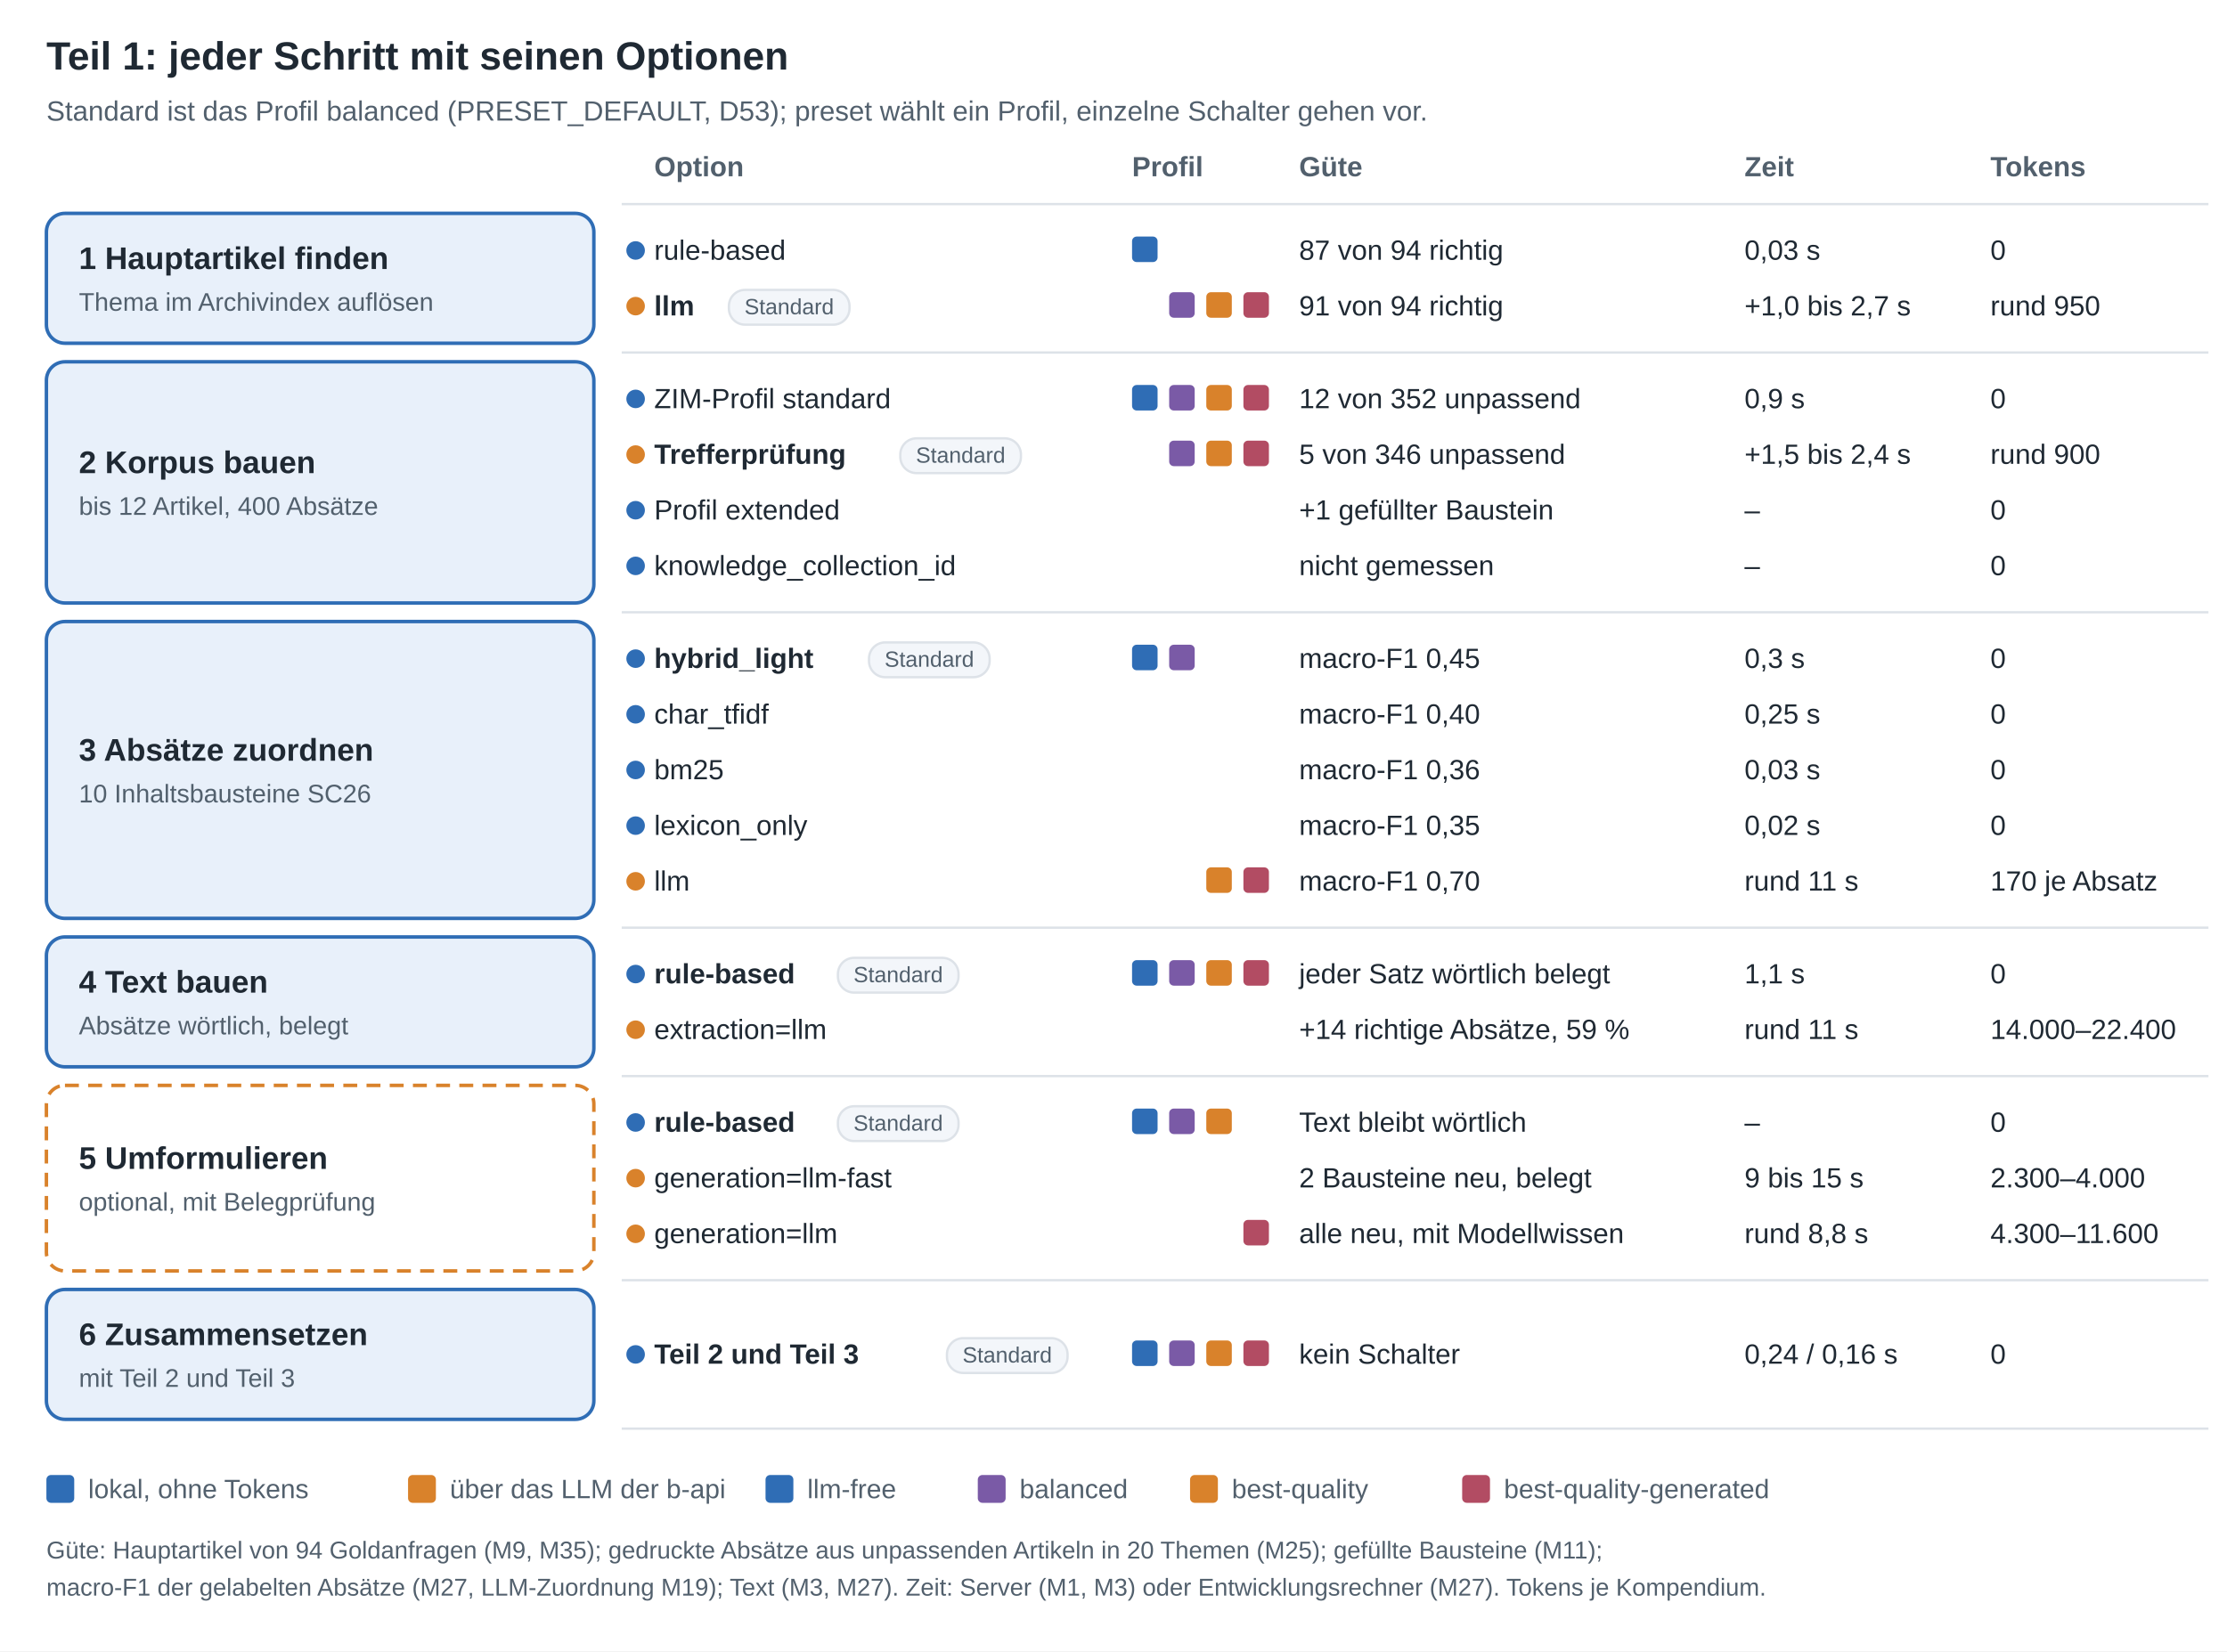
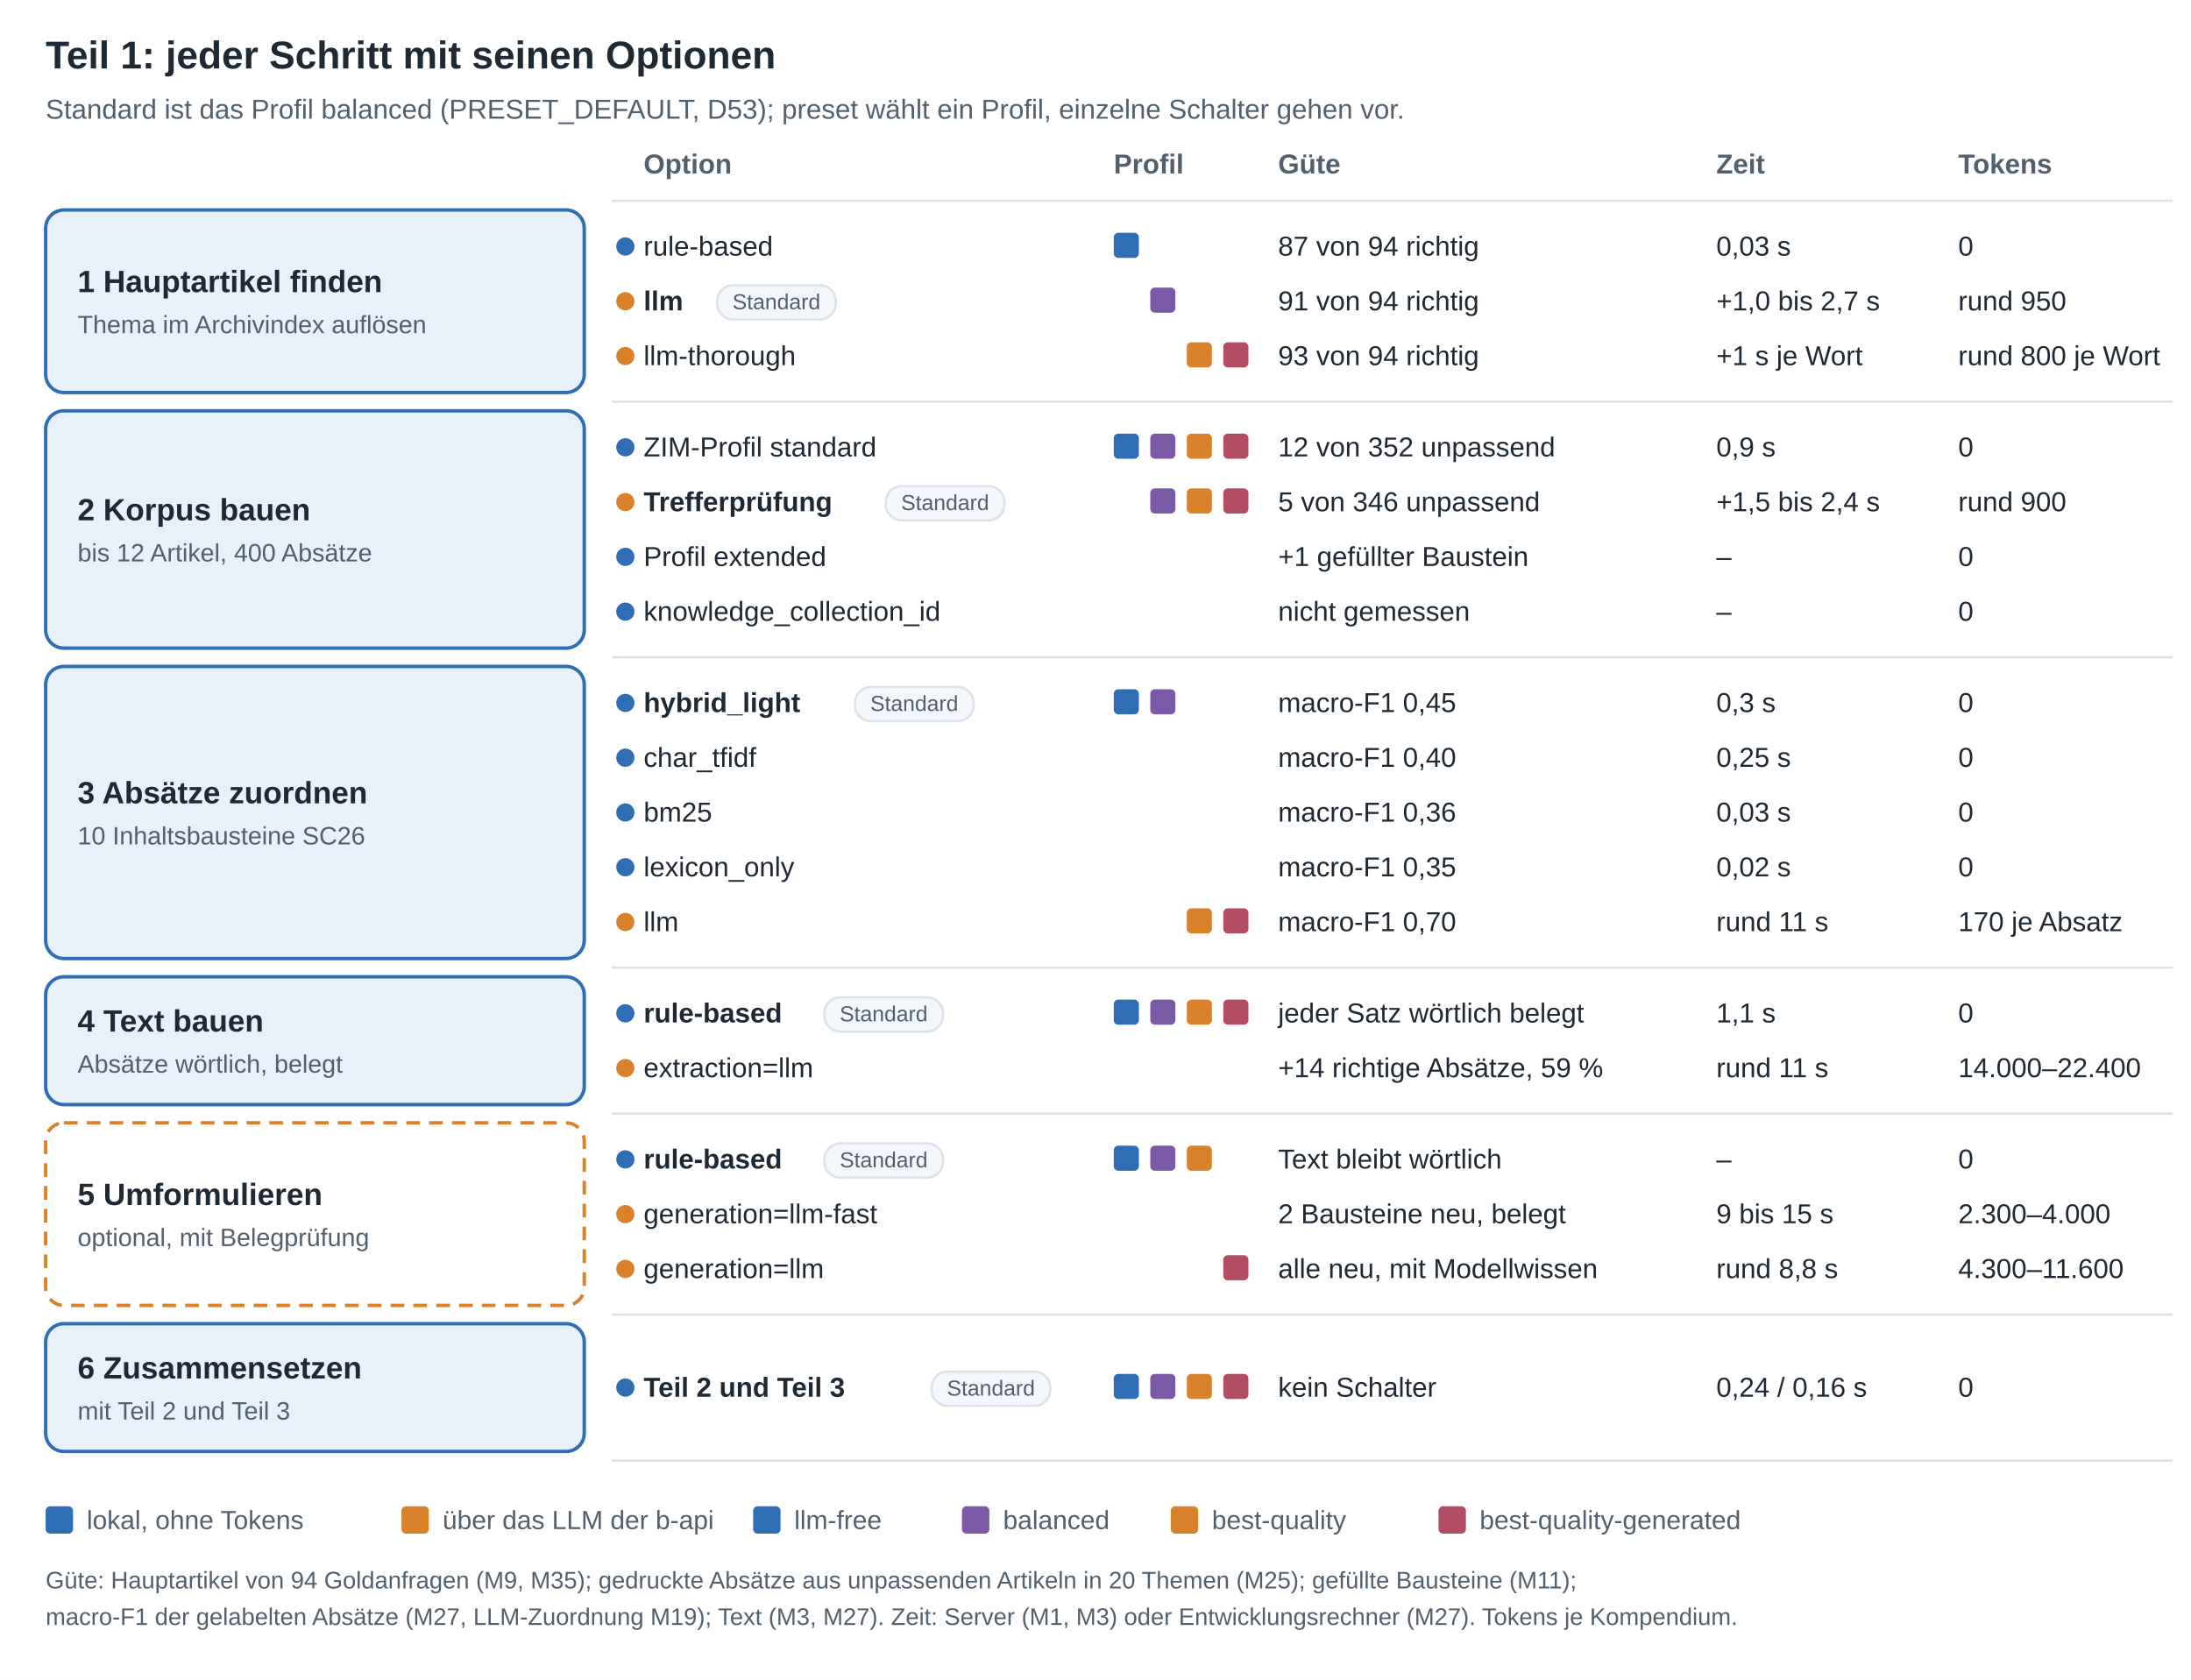
- <svg xmlns="http://www.w3.org/2000/svg" width="960" height="712" viewBox="0 0 960 712" font-family="Segoe UI, Helvetica Neue, Arial, sans-serif" role="img" aria-label="Ablauf von Teil 1 mit allen Optionen, ihrer Güte, Zeit und ihren Tokens">
-   <rect width="960" height="712" fill="#ffffff" />
+ <svg xmlns="http://www.w3.org/2000/svg" width="960" height="736" viewBox="0 0 960 736" font-family="Segoe UI, Helvetica Neue, Arial, sans-serif" role="img" aria-label="Ablauf von Teil 1 mit allen Optionen, ihrer Güte, Zeit und ihren Tokens">
+   <rect width="960" height="736" fill="#ffffff" />
  <text x="20.0" y="30.0" font-size="17" fill="#1f2933" text-anchor="start" font-weight="600">Teil 1: jeder Schritt mit seinen Optionen</text>
  <text x="20.0" y="52.0" font-size="12" fill="#52606d" text-anchor="start" font-weight="normal">Standard ist das Profil balanced (PRESET_DEFAULT, D53); preset wählt ein Profil, einzelne Schalter gehen vor.</text>
  <text x="282.0" y="76.0" font-size="12" fill="#52606d" text-anchor="start" font-weight="600">Option</text>
  <text x="488.0" y="76.0" font-size="12" fill="#52606d" text-anchor="start" font-weight="600">Profil</text>
  <text x="560.0" y="76.0" font-size="12" fill="#52606d" text-anchor="start" font-weight="600">Güte</text>
  <text x="752.0" y="76.0" font-size="12" fill="#52606d" text-anchor="start" font-weight="600">Zeit</text>
  <text x="858.0" y="76.0" font-size="12" fill="#52606d" text-anchor="start" font-weight="600">Tokens</text>
-   <rect x="20.0" y="92.0" width="236.0" height="56.0" rx="8" fill="#e8f0fa" stroke="#2f6db5" stroke-width="1.5" />
-   <text x="34.0" y="116.0" font-size="13.5" fill="#1f2933" text-anchor="start" font-weight="600">1  Hauptartikel finden</text>
-   <text x="34.0" y="134.0" font-size="11" fill="#52606d" text-anchor="start" font-weight="normal">Thema im Archivindex auflösen</text>
+   <rect x="20.0" y="92.0" width="236.0" height="80.0" rx="8" fill="#e8f0fa" stroke="#2f6db5" stroke-width="1.5" />
+   <text x="34.0" y="128.0" font-size="13.5" fill="#1f2933" text-anchor="start" font-weight="600">1  Hauptartikel finden</text>
+   <text x="34.0" y="146.0" font-size="11" fill="#52606d" text-anchor="start" font-weight="normal">Thema im Archivindex auflösen</text>
  <line x1="268.0" y1="88.0" x2="952.0" y2="88.0" stroke="#dde2e8" stroke-width="1" />
  <circle cx="274.0" cy="108.0" r="4" fill="#2f6db5" stroke="none" stroke-width="1" />
  <text x="282.0" y="112.0" font-size="12" fill="#1f2933" text-anchor="start" font-weight="normal">rule-based</text>
  <rect x="488.0" y="102.0" width="11.0" height="11.0" rx="2" fill="#2f6db5" stroke="none" stroke-width="1" />
  <text x="560.0" y="112.0" font-size="12" fill="#1f2933" text-anchor="start" font-weight="normal">87 von 94 richtig</text>
  <text x="752.0" y="112.0" font-size="12" fill="#1f2933" text-anchor="start" font-weight="normal">0,03 s</text>
  <text x="858.0" y="112.0" font-size="12" fill="#1f2933" text-anchor="start" font-weight="normal">0</text>
  <circle cx="274.0" cy="132.0" r="4" fill="#d9822b" stroke="none" stroke-width="1" />
  <text x="282.0" y="136.0" font-size="12" fill="#1f2933" text-anchor="start" font-weight="600">llm</text>
  <rect x="314.2" y="125.0" width="52.0" height="15.0" rx="7" fill="#f3f6fa" stroke="#dde2e8" stroke-width="1" />
  <text x="340.2" y="135.5" font-size="9.5" fill="#52606d" text-anchor="middle" font-weight="normal">Standard</text>
  <rect x="504.0" y="126.0" width="11.0" height="11.0" rx="2" fill="#7a5aa6" stroke="none" stroke-width="1" />
-   <rect x="520.0" y="126.0" width="11.0" height="11.0" rx="2" fill="#d9822b" stroke="none" stroke-width="1" />
-   <rect x="536.0" y="126.0" width="11.0" height="11.0" rx="2" fill="#b24c63" stroke="none" stroke-width="1" />
  <text x="560.0" y="136.0" font-size="12" fill="#1f2933" text-anchor="start" font-weight="normal">91 von 94 richtig</text>
  <text x="752.0" y="136.0" font-size="12" fill="#1f2933" text-anchor="start" font-weight="normal">+1,0 bis 2,7 s</text>
  <text x="858.0" y="136.0" font-size="12" fill="#1f2933" text-anchor="start" font-weight="normal">rund 950</text>
-   <rect x="20.0" y="156.0" width="236.0" height="104.0" rx="8" fill="#e8f0fa" stroke="#2f6db5" stroke-width="1.5" />
-   <text x="34.0" y="204.0" font-size="13.5" fill="#1f2933" text-anchor="start" font-weight="600">2  Korpus bauen</text>
-   <text x="34.0" y="222.0" font-size="11" fill="#52606d" text-anchor="start" font-weight="normal">bis 12 Artikel, 400 Absätze</text>
-   <line x1="268.0" y1="152.0" x2="952.0" y2="152.0" stroke="#dde2e8" stroke-width="1" />
-   <circle cx="274.0" cy="172.0" r="4" fill="#2f6db5" stroke="none" stroke-width="1" />
-   <text x="282.0" y="176.0" font-size="12" fill="#1f2933" text-anchor="start" font-weight="normal">ZIM-Profil standard</text>
-   <rect x="488.0" y="166.0" width="11.0" height="11.0" rx="2" fill="#2f6db5" stroke="none" stroke-width="1" />
-   <rect x="504.0" y="166.0" width="11.0" height="11.0" rx="2" fill="#7a5aa6" stroke="none" stroke-width="1" />
-   <rect x="520.0" y="166.0" width="11.0" height="11.0" rx="2" fill="#d9822b" stroke="none" stroke-width="1" />
-   <rect x="536.0" y="166.0" width="11.0" height="11.0" rx="2" fill="#b24c63" stroke="none" stroke-width="1" />
-   <text x="560.0" y="176.0" font-size="12" fill="#1f2933" text-anchor="start" font-weight="normal">12 von 352 unpassend</text>
-   <text x="752.0" y="176.0" font-size="12" fill="#1f2933" text-anchor="start" font-weight="normal">0,9 s</text>
-   <text x="858.0" y="176.0" font-size="12" fill="#1f2933" text-anchor="start" font-weight="normal">0</text>
-   <circle cx="274.0" cy="196.0" r="4" fill="#d9822b" stroke="none" stroke-width="1" />
-   <text x="282.0" y="200.0" font-size="12" fill="#1f2933" text-anchor="start" font-weight="600">Trefferprüfung</text>
-   <rect x="388.1" y="189.0" width="52.0" height="15.0" rx="7" fill="#f3f6fa" stroke="#dde2e8" stroke-width="1" />
-   <text x="414.1" y="199.5" font-size="9.5" fill="#52606d" text-anchor="middle" font-weight="normal">Standard</text>
+   <circle cx="274.0" cy="156.0" r="4" fill="#d9822b" stroke="none" stroke-width="1" />
+   <text x="282.0" y="160.0" font-size="12" fill="#1f2933" text-anchor="start" font-weight="normal">llm-thorough</text>
+   <rect x="520.0" y="150.0" width="11.0" height="11.0" rx="2" fill="#d9822b" stroke="none" stroke-width="1" />
+   <rect x="536.0" y="150.0" width="11.0" height="11.0" rx="2" fill="#b24c63" stroke="none" stroke-width="1" />
+   <text x="560.0" y="160.0" font-size="12" fill="#1f2933" text-anchor="start" font-weight="normal">93 von 94 richtig</text>
+   <text x="752.0" y="160.0" font-size="12" fill="#1f2933" text-anchor="start" font-weight="normal">+1 s je Wort</text>
+   <text x="858.0" y="160.0" font-size="12" fill="#1f2933" text-anchor="start" font-weight="normal">rund 800 je Wort</text>
+   <rect x="20.0" y="180.0" width="236.0" height="104.0" rx="8" fill="#e8f0fa" stroke="#2f6db5" stroke-width="1.5" />
+   <text x="34.0" y="228.0" font-size="13.5" fill="#1f2933" text-anchor="start" font-weight="600">2  Korpus bauen</text>
+   <text x="34.0" y="246.0" font-size="11" fill="#52606d" text-anchor="start" font-weight="normal">bis 12 Artikel, 400 Absätze</text>
+   <line x1="268.0" y1="176.0" x2="952.0" y2="176.0" stroke="#dde2e8" stroke-width="1" />
+   <circle cx="274.0" cy="196.0" r="4" fill="#2f6db5" stroke="none" stroke-width="1" />
+   <text x="282.0" y="200.0" font-size="12" fill="#1f2933" text-anchor="start" font-weight="normal">ZIM-Profil standard</text>
+   <rect x="488.0" y="190.0" width="11.0" height="11.0" rx="2" fill="#2f6db5" stroke="none" stroke-width="1" />
  <rect x="504.0" y="190.0" width="11.0" height="11.0" rx="2" fill="#7a5aa6" stroke="none" stroke-width="1" />
  <rect x="520.0" y="190.0" width="11.0" height="11.0" rx="2" fill="#d9822b" stroke="none" stroke-width="1" />
  <rect x="536.0" y="190.0" width="11.0" height="11.0" rx="2" fill="#b24c63" stroke="none" stroke-width="1" />
-   <text x="560.0" y="200.0" font-size="12" fill="#1f2933" text-anchor="start" font-weight="normal">5 von 346 unpassend</text>
-   <text x="752.0" y="200.0" font-size="12" fill="#1f2933" text-anchor="start" font-weight="normal">+1,5 bis 2,4 s</text>
-   <text x="858.0" y="200.0" font-size="12" fill="#1f2933" text-anchor="start" font-weight="normal">rund 900</text>
-   <circle cx="274.0" cy="220.0" r="4" fill="#2f6db5" stroke="none" stroke-width="1" />
-   <text x="282.0" y="224.0" font-size="12" fill="#1f2933" text-anchor="start" font-weight="normal">Profil extended</text>
-   <text x="560.0" y="224.0" font-size="12" fill="#1f2933" text-anchor="start" font-weight="normal">+1 gefüllter Baustein</text>
-   <text x="752.0" y="224.0" font-size="12" fill="#1f2933" text-anchor="start" font-weight="normal">–</text>
-   <text x="858.0" y="224.0" font-size="12" fill="#1f2933" text-anchor="start" font-weight="normal">0</text>
+   <text x="560.0" y="200.0" font-size="12" fill="#1f2933" text-anchor="start" font-weight="normal">12 von 352 unpassend</text>
+   <text x="752.0" y="200.0" font-size="12" fill="#1f2933" text-anchor="start" font-weight="normal">0,9 s</text>
+   <text x="858.0" y="200.0" font-size="12" fill="#1f2933" text-anchor="start" font-weight="normal">0</text>
+   <circle cx="274.0" cy="220.0" r="4" fill="#d9822b" stroke="none" stroke-width="1" />
+   <text x="282.0" y="224.0" font-size="12" fill="#1f2933" text-anchor="start" font-weight="600">Trefferprüfung</text>
+   <rect x="388.1" y="213.0" width="52.0" height="15.0" rx="7" fill="#f3f6fa" stroke="#dde2e8" stroke-width="1" />
+   <text x="414.1" y="223.5" font-size="9.5" fill="#52606d" text-anchor="middle" font-weight="normal">Standard</text>
+   <rect x="504.0" y="214.0" width="11.0" height="11.0" rx="2" fill="#7a5aa6" stroke="none" stroke-width="1" />
+   <rect x="520.0" y="214.0" width="11.0" height="11.0" rx="2" fill="#d9822b" stroke="none" stroke-width="1" />
+   <rect x="536.0" y="214.0" width="11.0" height="11.0" rx="2" fill="#b24c63" stroke="none" stroke-width="1" />
+   <text x="560.0" y="224.0" font-size="12" fill="#1f2933" text-anchor="start" font-weight="normal">5 von 346 unpassend</text>
+   <text x="752.0" y="224.0" font-size="12" fill="#1f2933" text-anchor="start" font-weight="normal">+1,5 bis 2,4 s</text>
+   <text x="858.0" y="224.0" font-size="12" fill="#1f2933" text-anchor="start" font-weight="normal">rund 900</text>
  <circle cx="274.0" cy="244.0" r="4" fill="#2f6db5" stroke="none" stroke-width="1" />
-   <text x="282.0" y="248.0" font-size="12" fill="#1f2933" text-anchor="start" font-weight="normal">knowledge_collection_id</text>
-   <text x="560.0" y="248.0" font-size="12" fill="#1f2933" text-anchor="start" font-weight="normal">nicht gemessen</text>
+   <text x="282.0" y="248.0" font-size="12" fill="#1f2933" text-anchor="start" font-weight="normal">Profil extended</text>
+   <text x="560.0" y="248.0" font-size="12" fill="#1f2933" text-anchor="start" font-weight="normal">+1 gefüllter Baustein</text>
  <text x="752.0" y="248.0" font-size="12" fill="#1f2933" text-anchor="start" font-weight="normal">–</text>
  <text x="858.0" y="248.0" font-size="12" fill="#1f2933" text-anchor="start" font-weight="normal">0</text>
-   <rect x="20.0" y="268.0" width="236.0" height="128.0" rx="8" fill="#e8f0fa" stroke="#2f6db5" stroke-width="1.5" />
-   <text x="34.0" y="328.0" font-size="13.5" fill="#1f2933" text-anchor="start" font-weight="600">3  Absätze zuordnen</text>
-   <text x="34.0" y="346.0" font-size="11" fill="#52606d" text-anchor="start" font-weight="normal">10 Inhaltsbausteine SC26</text>
-   <line x1="268.0" y1="264.0" x2="952.0" y2="264.0" stroke="#dde2e8" stroke-width="1" />
-   <circle cx="274.0" cy="284.0" r="4" fill="#2f6db5" stroke="none" stroke-width="1" />
-   <text x="282.0" y="288.0" font-size="12" fill="#1f2933" text-anchor="start" font-weight="600">hybrid_light</text>
-   <rect x="374.6" y="277.0" width="52.0" height="15.0" rx="7" fill="#f3f6fa" stroke="#dde2e8" stroke-width="1" />
-   <text x="400.6" y="287.5" font-size="9.5" fill="#52606d" text-anchor="middle" font-weight="normal">Standard</text>
-   <rect x="488.0" y="278.0" width="11.0" height="11.0" rx="2" fill="#2f6db5" stroke="none" stroke-width="1" />
-   <rect x="504.0" y="278.0" width="11.0" height="11.0" rx="2" fill="#7a5aa6" stroke="none" stroke-width="1" />
-   <text x="560.0" y="288.0" font-size="12" fill="#1f2933" text-anchor="start" font-weight="normal">macro-F1 0,45</text>
-   <text x="752.0" y="288.0" font-size="12" fill="#1f2933" text-anchor="start" font-weight="normal">0,3 s</text>
-   <text x="858.0" y="288.0" font-size="12" fill="#1f2933" text-anchor="start" font-weight="normal">0</text>
+   <circle cx="274.0" cy="268.0" r="4" fill="#2f6db5" stroke="none" stroke-width="1" />
+   <text x="282.0" y="272.0" font-size="12" fill="#1f2933" text-anchor="start" font-weight="normal">knowledge_collection_id</text>
+   <text x="560.0" y="272.0" font-size="12" fill="#1f2933" text-anchor="start" font-weight="normal">nicht gemessen</text>
+   <text x="752.0" y="272.0" font-size="12" fill="#1f2933" text-anchor="start" font-weight="normal">–</text>
+   <text x="858.0" y="272.0" font-size="12" fill="#1f2933" text-anchor="start" font-weight="normal">0</text>
+   <rect x="20.0" y="292.0" width="236.0" height="128.0" rx="8" fill="#e8f0fa" stroke="#2f6db5" stroke-width="1.5" />
+   <text x="34.0" y="352.0" font-size="13.5" fill="#1f2933" text-anchor="start" font-weight="600">3  Absätze zuordnen</text>
+   <text x="34.0" y="370.0" font-size="11" fill="#52606d" text-anchor="start" font-weight="normal">10 Inhaltsbausteine SC26</text>
+   <line x1="268.0" y1="288.0" x2="952.0" y2="288.0" stroke="#dde2e8" stroke-width="1" />
  <circle cx="274.0" cy="308.0" r="4" fill="#2f6db5" stroke="none" stroke-width="1" />
-   <text x="282.0" y="312.0" font-size="12" fill="#1f2933" text-anchor="start" font-weight="normal">char_tfidf</text>
-   <text x="560.0" y="312.0" font-size="12" fill="#1f2933" text-anchor="start" font-weight="normal">macro-F1 0,40</text>
-   <text x="752.0" y="312.0" font-size="12" fill="#1f2933" text-anchor="start" font-weight="normal">0,25 s</text>
+   <text x="282.0" y="312.0" font-size="12" fill="#1f2933" text-anchor="start" font-weight="600">hybrid_light</text>
+   <rect x="374.6" y="301.0" width="52.0" height="15.0" rx="7" fill="#f3f6fa" stroke="#dde2e8" stroke-width="1" />
+   <text x="400.6" y="311.5" font-size="9.5" fill="#52606d" text-anchor="middle" font-weight="normal">Standard</text>
+   <rect x="488.0" y="302.0" width="11.0" height="11.0" rx="2" fill="#2f6db5" stroke="none" stroke-width="1" />
+   <rect x="504.0" y="302.0" width="11.0" height="11.0" rx="2" fill="#7a5aa6" stroke="none" stroke-width="1" />
+   <text x="560.0" y="312.0" font-size="12" fill="#1f2933" text-anchor="start" font-weight="normal">macro-F1 0,45</text>
+   <text x="752.0" y="312.0" font-size="12" fill="#1f2933" text-anchor="start" font-weight="normal">0,3 s</text>
  <text x="858.0" y="312.0" font-size="12" fill="#1f2933" text-anchor="start" font-weight="normal">0</text>
  <circle cx="274.0" cy="332.0" r="4" fill="#2f6db5" stroke="none" stroke-width="1" />
-   <text x="282.0" y="336.0" font-size="12" fill="#1f2933" text-anchor="start" font-weight="normal">bm25</text>
-   <text x="560.0" y="336.0" font-size="12" fill="#1f2933" text-anchor="start" font-weight="normal">macro-F1 0,36</text>
-   <text x="752.0" y="336.0" font-size="12" fill="#1f2933" text-anchor="start" font-weight="normal">0,03 s</text>
+   <text x="282.0" y="336.0" font-size="12" fill="#1f2933" text-anchor="start" font-weight="normal">char_tfidf</text>
+   <text x="560.0" y="336.0" font-size="12" fill="#1f2933" text-anchor="start" font-weight="normal">macro-F1 0,40</text>
+   <text x="752.0" y="336.0" font-size="12" fill="#1f2933" text-anchor="start" font-weight="normal">0,25 s</text>
  <text x="858.0" y="336.0" font-size="12" fill="#1f2933" text-anchor="start" font-weight="normal">0</text>
  <circle cx="274.0" cy="356.0" r="4" fill="#2f6db5" stroke="none" stroke-width="1" />
-   <text x="282.0" y="360.0" font-size="12" fill="#1f2933" text-anchor="start" font-weight="normal">lexicon_only</text>
-   <text x="560.0" y="360.0" font-size="12" fill="#1f2933" text-anchor="start" font-weight="normal">macro-F1 0,35</text>
-   <text x="752.0" y="360.0" font-size="12" fill="#1f2933" text-anchor="start" font-weight="normal">0,02 s</text>
+   <text x="282.0" y="360.0" font-size="12" fill="#1f2933" text-anchor="start" font-weight="normal">bm25</text>
+   <text x="560.0" y="360.0" font-size="12" fill="#1f2933" text-anchor="start" font-weight="normal">macro-F1 0,36</text>
+   <text x="752.0" y="360.0" font-size="12" fill="#1f2933" text-anchor="start" font-weight="normal">0,03 s</text>
  <text x="858.0" y="360.0" font-size="12" fill="#1f2933" text-anchor="start" font-weight="normal">0</text>
-   <circle cx="274.0" cy="380.0" r="4" fill="#d9822b" stroke="none" stroke-width="1" />
-   <text x="282.0" y="384.0" font-size="12" fill="#1f2933" text-anchor="start" font-weight="normal">llm</text>
-   <rect x="520.0" y="374.0" width="11.0" height="11.0" rx="2" fill="#d9822b" stroke="none" stroke-width="1" />
-   <rect x="536.0" y="374.0" width="11.0" height="11.0" rx="2" fill="#b24c63" stroke="none" stroke-width="1" />
-   <text x="560.0" y="384.0" font-size="12" fill="#1f2933" text-anchor="start" font-weight="normal">macro-F1 0,70</text>
-   <text x="752.0" y="384.0" font-size="12" fill="#1f2933" text-anchor="start" font-weight="normal">rund 11 s</text>
-   <text x="858.0" y="384.0" font-size="12" fill="#1f2933" text-anchor="start" font-weight="normal">170 je Absatz</text>
-   <rect x="20.0" y="404.0" width="236.0" height="56.0" rx="8" fill="#e8f0fa" stroke="#2f6db5" stroke-width="1.5" />
-   <text x="34.0" y="428.0" font-size="13.5" fill="#1f2933" text-anchor="start" font-weight="600">4  Text bauen</text>
-   <text x="34.0" y="446.0" font-size="11" fill="#52606d" text-anchor="start" font-weight="normal">Absätze wörtlich, belegt</text>
-   <line x1="268.0" y1="400.0" x2="952.0" y2="400.0" stroke="#dde2e8" stroke-width="1" />
-   <circle cx="274.0" cy="420.0" r="4" fill="#2f6db5" stroke="none" stroke-width="1" />
-   <text x="282.0" y="424.0" font-size="12" fill="#1f2933" text-anchor="start" font-weight="600">rule-based</text>
-   <rect x="361.2" y="413.0" width="52.0" height="15.0" rx="7" fill="#f3f6fa" stroke="#dde2e8" stroke-width="1" />
-   <text x="387.2" y="423.5" font-size="9.5" fill="#52606d" text-anchor="middle" font-weight="normal">Standard</text>
-   <rect x="488.0" y="414.0" width="11.0" height="11.0" rx="2" fill="#2f6db5" stroke="none" stroke-width="1" />
-   <rect x="504.0" y="414.0" width="11.0" height="11.0" rx="2" fill="#7a5aa6" stroke="none" stroke-width="1" />
-   <rect x="520.0" y="414.0" width="11.0" height="11.0" rx="2" fill="#d9822b" stroke="none" stroke-width="1" />
-   <rect x="536.0" y="414.0" width="11.0" height="11.0" rx="2" fill="#b24c63" stroke="none" stroke-width="1" />
-   <text x="560.0" y="424.0" font-size="12" fill="#1f2933" text-anchor="start" font-weight="normal">jeder Satz wörtlich belegt</text>
-   <text x="752.0" y="424.0" font-size="12" fill="#1f2933" text-anchor="start" font-weight="normal">1,1 s</text>
-   <text x="858.0" y="424.0" font-size="12" fill="#1f2933" text-anchor="start" font-weight="normal">0</text>
-   <circle cx="274.0" cy="444.0" r="4" fill="#d9822b" stroke="none" stroke-width="1" />
-   <text x="282.0" y="448.0" font-size="12" fill="#1f2933" text-anchor="start" font-weight="normal">extraction=llm</text>
-   <text x="560.0" y="448.0" font-size="12" fill="#1f2933" text-anchor="start" font-weight="normal">+14 richtige Absätze, 59 %</text>
-   <text x="752.0" y="448.0" font-size="12" fill="#1f2933" text-anchor="start" font-weight="normal">rund 11 s</text>
-   <text x="858.0" y="448.0" font-size="12" fill="#1f2933" text-anchor="start" font-weight="normal">14.000–22.400</text>
-   <rect x="20.0" y="468.0" width="236.0" height="80.0" rx="8" fill="#ffffff" stroke="#d9822b" stroke-width="1.5" stroke-dasharray="6 4" />
-   <text x="34.0" y="504.0" font-size="13.5" fill="#1f2933" text-anchor="start" font-weight="600">5  Umformulieren</text>
-   <text x="34.0" y="522.0" font-size="11" fill="#52606d" text-anchor="start" font-weight="normal">optional, mit Belegprüfung</text>
-   <line x1="268.0" y1="464.0" x2="952.0" y2="464.0" stroke="#dde2e8" stroke-width="1" />
-   <circle cx="274.0" cy="484.0" r="4" fill="#2f6db5" stroke="none" stroke-width="1" />
-   <text x="282.0" y="488.0" font-size="12" fill="#1f2933" text-anchor="start" font-weight="600">rule-based</text>
-   <rect x="361.2" y="477.0" width="52.0" height="15.0" rx="7" fill="#f3f6fa" stroke="#dde2e8" stroke-width="1" />
-   <text x="387.2" y="487.5" font-size="9.5" fill="#52606d" text-anchor="middle" font-weight="normal">Standard</text>
-   <rect x="488.0" y="478.0" width="11.0" height="11.0" rx="2" fill="#2f6db5" stroke="none" stroke-width="1" />
-   <rect x="504.0" y="478.0" width="11.0" height="11.0" rx="2" fill="#7a5aa6" stroke="none" stroke-width="1" />
-   <rect x="520.0" y="478.0" width="11.0" height="11.0" rx="2" fill="#d9822b" stroke="none" stroke-width="1" />
-   <text x="560.0" y="488.0" font-size="12" fill="#1f2933" text-anchor="start" font-weight="normal">Text bleibt wörtlich</text>
-   <text x="752.0" y="488.0" font-size="12" fill="#1f2933" text-anchor="start" font-weight="normal">–</text>
-   <text x="858.0" y="488.0" font-size="12" fill="#1f2933" text-anchor="start" font-weight="normal">0</text>
-   <circle cx="274.0" cy="508.0" r="4" fill="#d9822b" stroke="none" stroke-width="1" />
-   <text x="282.0" y="512.0" font-size="12" fill="#1f2933" text-anchor="start" font-weight="normal">generation=llm-fast</text>
-   <text x="560.0" y="512.0" font-size="12" fill="#1f2933" text-anchor="start" font-weight="normal">2 Bausteine neu, belegt</text>
-   <text x="752.0" y="512.0" font-size="12" fill="#1f2933" text-anchor="start" font-weight="normal">9 bis 15 s</text>
-   <text x="858.0" y="512.0" font-size="12" fill="#1f2933" text-anchor="start" font-weight="normal">2.300–4.000</text>
+   <circle cx="274.0" cy="380.0" r="4" fill="#2f6db5" stroke="none" stroke-width="1" />
+   <text x="282.0" y="384.0" font-size="12" fill="#1f2933" text-anchor="start" font-weight="normal">lexicon_only</text>
+   <text x="560.0" y="384.0" font-size="12" fill="#1f2933" text-anchor="start" font-weight="normal">macro-F1 0,35</text>
+   <text x="752.0" y="384.0" font-size="12" fill="#1f2933" text-anchor="start" font-weight="normal">0,02 s</text>
+   <text x="858.0" y="384.0" font-size="12" fill="#1f2933" text-anchor="start" font-weight="normal">0</text>
+   <circle cx="274.0" cy="404.0" r="4" fill="#d9822b" stroke="none" stroke-width="1" />
+   <text x="282.0" y="408.0" font-size="12" fill="#1f2933" text-anchor="start" font-weight="normal">llm</text>
+   <rect x="520.0" y="398.0" width="11.0" height="11.0" rx="2" fill="#d9822b" stroke="none" stroke-width="1" />
+   <rect x="536.0" y="398.0" width="11.0" height="11.0" rx="2" fill="#b24c63" stroke="none" stroke-width="1" />
+   <text x="560.0" y="408.0" font-size="12" fill="#1f2933" text-anchor="start" font-weight="normal">macro-F1 0,70</text>
+   <text x="752.0" y="408.0" font-size="12" fill="#1f2933" text-anchor="start" font-weight="normal">rund 11 s</text>
+   <text x="858.0" y="408.0" font-size="12" fill="#1f2933" text-anchor="start" font-weight="normal">170 je Absatz</text>
+   <rect x="20.0" y="428.0" width="236.0" height="56.0" rx="8" fill="#e8f0fa" stroke="#2f6db5" stroke-width="1.5" />
+   <text x="34.0" y="452.0" font-size="13.5" fill="#1f2933" text-anchor="start" font-weight="600">4  Text bauen</text>
+   <text x="34.0" y="470.0" font-size="11" fill="#52606d" text-anchor="start" font-weight="normal">Absätze wörtlich, belegt</text>
+   <line x1="268.0" y1="424.0" x2="952.0" y2="424.0" stroke="#dde2e8" stroke-width="1" />
+   <circle cx="274.0" cy="444.0" r="4" fill="#2f6db5" stroke="none" stroke-width="1" />
+   <text x="282.0" y="448.0" font-size="12" fill="#1f2933" text-anchor="start" font-weight="600">rule-based</text>
+   <rect x="361.2" y="437.0" width="52.0" height="15.0" rx="7" fill="#f3f6fa" stroke="#dde2e8" stroke-width="1" />
+   <text x="387.2" y="447.5" font-size="9.5" fill="#52606d" text-anchor="middle" font-weight="normal">Standard</text>
+   <rect x="488.0" y="438.0" width="11.0" height="11.0" rx="2" fill="#2f6db5" stroke="none" stroke-width="1" />
+   <rect x="504.0" y="438.0" width="11.0" height="11.0" rx="2" fill="#7a5aa6" stroke="none" stroke-width="1" />
+   <rect x="520.0" y="438.0" width="11.0" height="11.0" rx="2" fill="#d9822b" stroke="none" stroke-width="1" />
+   <rect x="536.0" y="438.0" width="11.0" height="11.0" rx="2" fill="#b24c63" stroke="none" stroke-width="1" />
+   <text x="560.0" y="448.0" font-size="12" fill="#1f2933" text-anchor="start" font-weight="normal">jeder Satz wörtlich belegt</text>
+   <text x="752.0" y="448.0" font-size="12" fill="#1f2933" text-anchor="start" font-weight="normal">1,1 s</text>
+   <text x="858.0" y="448.0" font-size="12" fill="#1f2933" text-anchor="start" font-weight="normal">0</text>
+   <circle cx="274.0" cy="468.0" r="4" fill="#d9822b" stroke="none" stroke-width="1" />
+   <text x="282.0" y="472.0" font-size="12" fill="#1f2933" text-anchor="start" font-weight="normal">extraction=llm</text>
+   <text x="560.0" y="472.0" font-size="12" fill="#1f2933" text-anchor="start" font-weight="normal">+14 richtige Absätze, 59 %</text>
+   <text x="752.0" y="472.0" font-size="12" fill="#1f2933" text-anchor="start" font-weight="normal">rund 11 s</text>
+   <text x="858.0" y="472.0" font-size="12" fill="#1f2933" text-anchor="start" font-weight="normal">14.000–22.400</text>
+   <rect x="20.0" y="492.0" width="236.0" height="80.0" rx="8" fill="#ffffff" stroke="#d9822b" stroke-width="1.5" stroke-dasharray="6 4" />
+   <text x="34.0" y="528.0" font-size="13.5" fill="#1f2933" text-anchor="start" font-weight="600">5  Umformulieren</text>
+   <text x="34.0" y="546.0" font-size="11" fill="#52606d" text-anchor="start" font-weight="normal">optional, mit Belegprüfung</text>
+   <line x1="268.0" y1="488.0" x2="952.0" y2="488.0" stroke="#dde2e8" stroke-width="1" />
+   <circle cx="274.0" cy="508.0" r="4" fill="#2f6db5" stroke="none" stroke-width="1" />
+   <text x="282.0" y="512.0" font-size="12" fill="#1f2933" text-anchor="start" font-weight="600">rule-based</text>
+   <rect x="361.2" y="501.0" width="52.0" height="15.0" rx="7" fill="#f3f6fa" stroke="#dde2e8" stroke-width="1" />
+   <text x="387.2" y="511.5" font-size="9.5" fill="#52606d" text-anchor="middle" font-weight="normal">Standard</text>
+   <rect x="488.0" y="502.0" width="11.0" height="11.0" rx="2" fill="#2f6db5" stroke="none" stroke-width="1" />
+   <rect x="504.0" y="502.0" width="11.0" height="11.0" rx="2" fill="#7a5aa6" stroke="none" stroke-width="1" />
+   <rect x="520.0" y="502.0" width="11.0" height="11.0" rx="2" fill="#d9822b" stroke="none" stroke-width="1" />
+   <text x="560.0" y="512.0" font-size="12" fill="#1f2933" text-anchor="start" font-weight="normal">Text bleibt wörtlich</text>
+   <text x="752.0" y="512.0" font-size="12" fill="#1f2933" text-anchor="start" font-weight="normal">–</text>
+   <text x="858.0" y="512.0" font-size="12" fill="#1f2933" text-anchor="start" font-weight="normal">0</text>
  <circle cx="274.0" cy="532.0" r="4" fill="#d9822b" stroke="none" stroke-width="1" />
-   <text x="282.0" y="536.0" font-size="12" fill="#1f2933" text-anchor="start" font-weight="normal">generation=llm</text>
-   <rect x="536.0" y="526.0" width="11.0" height="11.0" rx="2" fill="#b24c63" stroke="none" stroke-width="1" />
-   <text x="560.0" y="536.0" font-size="12" fill="#1f2933" text-anchor="start" font-weight="normal">alle neu, mit Modellwissen</text>
-   <text x="752.0" y="536.0" font-size="12" fill="#1f2933" text-anchor="start" font-weight="normal">rund 8,8 s</text>
-   <text x="858.0" y="536.0" font-size="12" fill="#1f2933" text-anchor="start" font-weight="normal">4.300–11.600</text>
-   <rect x="20.0" y="556.0" width="236.0" height="56.0" rx="8" fill="#e8f0fa" stroke="#2f6db5" stroke-width="1.5" />
-   <text x="34.0" y="580.0" font-size="13.5" fill="#1f2933" text-anchor="start" font-weight="600">6  Zusammensetzen</text>
-   <text x="34.0" y="598.0" font-size="11" fill="#52606d" text-anchor="start" font-weight="normal">mit Teil 2 und Teil 3</text>
-   <line x1="268.0" y1="552.0" x2="952.0" y2="552.0" stroke="#dde2e8" stroke-width="1" />
-   <circle cx="274.0" cy="584.0" r="4" fill="#2f6db5" stroke="none" stroke-width="1" />
-   <text x="282.0" y="588.0" font-size="12" fill="#1f2933" text-anchor="start" font-weight="600">Teil 2 und Teil 3</text>
-   <rect x="408.2" y="577.0" width="52.0" height="15.0" rx="7" fill="#f3f6fa" stroke="#dde2e8" stroke-width="1" />
-   <text x="434.2" y="587.5" font-size="9.5" fill="#52606d" text-anchor="middle" font-weight="normal">Standard</text>
-   <rect x="488.0" y="578.0" width="11.0" height="11.0" rx="2" fill="#2f6db5" stroke="none" stroke-width="1" />
-   <rect x="504.0" y="578.0" width="11.0" height="11.0" rx="2" fill="#7a5aa6" stroke="none" stroke-width="1" />
-   <rect x="520.0" y="578.0" width="11.0" height="11.0" rx="2" fill="#d9822b" stroke="none" stroke-width="1" />
-   <rect x="536.0" y="578.0" width="11.0" height="11.0" rx="2" fill="#b24c63" stroke="none" stroke-width="1" />
-   <text x="560.0" y="588.0" font-size="12" fill="#1f2933" text-anchor="start" font-weight="normal">kein Schalter</text>
-   <text x="752.0" y="588.0" font-size="12" fill="#1f2933" text-anchor="start" font-weight="normal">0,24 / 0,16 s</text>
-   <text x="858.0" y="588.0" font-size="12" fill="#1f2933" text-anchor="start" font-weight="normal">0</text>
-   <line x1="268.0" y1="616.0" x2="952.0" y2="616.0" stroke="#dde2e8" stroke-width="1" />
-   <rect x="20.0" y="636.0" width="12.0" height="12.0" rx="2" fill="#2f6db5" stroke="none" stroke-width="1" />
-   <text x="38.0" y="646.0" font-size="11.5" fill="#52606d" text-anchor="start" font-weight="normal">lokal, ohne Tokens</text>
-   <rect x="175.9" y="636.0" width="12.0" height="12.0" rx="2" fill="#d9822b" stroke="none" stroke-width="1" />
-   <text x="193.9" y="646.0" font-size="11.5" fill="#52606d" text-anchor="start" font-weight="normal">über das LLM der b-api</text>
-   <rect x="330.0" y="636.0" width="12.0" height="12.0" rx="2" fill="#2f6db5" stroke="none" stroke-width="1" />
-   <text x="348.0" y="646.0" font-size="11.5" fill="#52606d" text-anchor="start" font-weight="normal">llm-free</text>
-   <rect x="421.5" y="636.0" width="12.0" height="12.0" rx="2" fill="#7a5aa6" stroke="none" stroke-width="1" />
-   <text x="439.5" y="646.0" font-size="11.5" fill="#52606d" text-anchor="start" font-weight="normal">balanced</text>
-   <rect x="513.0" y="636.0" width="12.0" height="12.0" rx="2" fill="#d9822b" stroke="none" stroke-width="1" />
-   <text x="531.0" y="646.0" font-size="11.5" fill="#52606d" text-anchor="start" font-weight="normal">best-quality</text>
-   <rect x="630.3" y="636.0" width="12.0" height="12.0" rx="2" fill="#b24c63" stroke="none" stroke-width="1" />
-   <text x="648.3" y="646.0" font-size="11.5" fill="#52606d" text-anchor="start" font-weight="normal">best-quality-generated</text>
-   <text x="20.0" y="672.0" font-size="10.5" fill="#52606d" text-anchor="start" font-weight="normal">Güte: Hauptartikel von 94 Goldanfragen (M9, M35); gedruckte Absätze aus unpassenden Artikeln in 20 Themen (M25); gefüllte Bausteine (M11);</text>
-   <text x="20.0" y="688.0" font-size="10.5" fill="#52606d" text-anchor="start" font-weight="normal">macro-F1 der gelabelten Absätze (M27, LLM-Zuordnung M19); Text (M3, M27). Zeit: Server (M1, M3) oder Entwicklungsrechner (M27). Tokens je Kompendium.</text>
+   <text x="282.0" y="536.0" font-size="12" fill="#1f2933" text-anchor="start" font-weight="normal">generation=llm-fast</text>
+   <text x="560.0" y="536.0" font-size="12" fill="#1f2933" text-anchor="start" font-weight="normal">2 Bausteine neu, belegt</text>
+   <text x="752.0" y="536.0" font-size="12" fill="#1f2933" text-anchor="start" font-weight="normal">9 bis 15 s</text>
+   <text x="858.0" y="536.0" font-size="12" fill="#1f2933" text-anchor="start" font-weight="normal">2.300–4.000</text>
+   <circle cx="274.0" cy="556.0" r="4" fill="#d9822b" stroke="none" stroke-width="1" />
+   <text x="282.0" y="560.0" font-size="12" fill="#1f2933" text-anchor="start" font-weight="normal">generation=llm</text>
+   <rect x="536.0" y="550.0" width="11.0" height="11.0" rx="2" fill="#b24c63" stroke="none" stroke-width="1" />
+   <text x="560.0" y="560.0" font-size="12" fill="#1f2933" text-anchor="start" font-weight="normal">alle neu, mit Modellwissen</text>
+   <text x="752.0" y="560.0" font-size="12" fill="#1f2933" text-anchor="start" font-weight="normal">rund 8,8 s</text>
+   <text x="858.0" y="560.0" font-size="12" fill="#1f2933" text-anchor="start" font-weight="normal">4.300–11.600</text>
+   <rect x="20.0" y="580.0" width="236.0" height="56.0" rx="8" fill="#e8f0fa" stroke="#2f6db5" stroke-width="1.5" />
+   <text x="34.0" y="604.0" font-size="13.5" fill="#1f2933" text-anchor="start" font-weight="600">6  Zusammensetzen</text>
+   <text x="34.0" y="622.0" font-size="11" fill="#52606d" text-anchor="start" font-weight="normal">mit Teil 2 und Teil 3</text>
+   <line x1="268.0" y1="576.0" x2="952.0" y2="576.0" stroke="#dde2e8" stroke-width="1" />
+   <circle cx="274.0" cy="608.0" r="4" fill="#2f6db5" stroke="none" stroke-width="1" />
+   <text x="282.0" y="612.0" font-size="12" fill="#1f2933" text-anchor="start" font-weight="600">Teil 2 und Teil 3</text>
+   <rect x="408.2" y="601.0" width="52.0" height="15.0" rx="7" fill="#f3f6fa" stroke="#dde2e8" stroke-width="1" />
+   <text x="434.2" y="611.5" font-size="9.5" fill="#52606d" text-anchor="middle" font-weight="normal">Standard</text>
+   <rect x="488.0" y="602.0" width="11.0" height="11.0" rx="2" fill="#2f6db5" stroke="none" stroke-width="1" />
+   <rect x="504.0" y="602.0" width="11.0" height="11.0" rx="2" fill="#7a5aa6" stroke="none" stroke-width="1" />
+   <rect x="520.0" y="602.0" width="11.0" height="11.0" rx="2" fill="#d9822b" stroke="none" stroke-width="1" />
+   <rect x="536.0" y="602.0" width="11.0" height="11.0" rx="2" fill="#b24c63" stroke="none" stroke-width="1" />
+   <text x="560.0" y="612.0" font-size="12" fill="#1f2933" text-anchor="start" font-weight="normal">kein Schalter</text>
+   <text x="752.0" y="612.0" font-size="12" fill="#1f2933" text-anchor="start" font-weight="normal">0,24 / 0,16 s</text>
+   <text x="858.0" y="612.0" font-size="12" fill="#1f2933" text-anchor="start" font-weight="normal">0</text>
+   <line x1="268.0" y1="640.0" x2="952.0" y2="640.0" stroke="#dde2e8" stroke-width="1" />
+   <rect x="20.0" y="660.0" width="12.0" height="12.0" rx="2" fill="#2f6db5" stroke="none" stroke-width="1" />
+   <text x="38.0" y="670.0" font-size="11.5" fill="#52606d" text-anchor="start" font-weight="normal">lokal, ohne Tokens</text>
+   <rect x="175.9" y="660.0" width="12.0" height="12.0" rx="2" fill="#d9822b" stroke="none" stroke-width="1" />
+   <text x="193.9" y="670.0" font-size="11.5" fill="#52606d" text-anchor="start" font-weight="normal">über das LLM der b-api</text>
+   <rect x="330.0" y="660.0" width="12.0" height="12.0" rx="2" fill="#2f6db5" stroke="none" stroke-width="1" />
+   <text x="348.0" y="670.0" font-size="11.5" fill="#52606d" text-anchor="start" font-weight="normal">llm-free</text>
+   <rect x="421.5" y="660.0" width="12.0" height="12.0" rx="2" fill="#7a5aa6" stroke="none" stroke-width="1" />
+   <text x="439.5" y="670.0" font-size="11.5" fill="#52606d" text-anchor="start" font-weight="normal">balanced</text>
+   <rect x="513.0" y="660.0" width="12.0" height="12.0" rx="2" fill="#d9822b" stroke="none" stroke-width="1" />
+   <text x="531.0" y="670.0" font-size="11.5" fill="#52606d" text-anchor="start" font-weight="normal">best-quality</text>
+   <rect x="630.3" y="660.0" width="12.0" height="12.0" rx="2" fill="#b24c63" stroke="none" stroke-width="1" />
+   <text x="648.3" y="670.0" font-size="11.5" fill="#52606d" text-anchor="start" font-weight="normal">best-quality-generated</text>
+   <text x="20.0" y="696.0" font-size="10.5" fill="#52606d" text-anchor="start" font-weight="normal">Güte: Hauptartikel von 94 Goldanfragen (M9, M35); gedruckte Absätze aus unpassenden Artikeln in 20 Themen (M25); gefüllte Bausteine (M11);</text>
+   <text x="20.0" y="712.0" font-size="10.5" fill="#52606d" text-anchor="start" font-weight="normal">macro-F1 der gelabelten Absätze (M27, LLM-Zuordnung M19); Text (M3, M27). Zeit: Server (M1, M3) oder Entwicklungsrechner (M27). Tokens je Kompendium.</text>
</svg>
